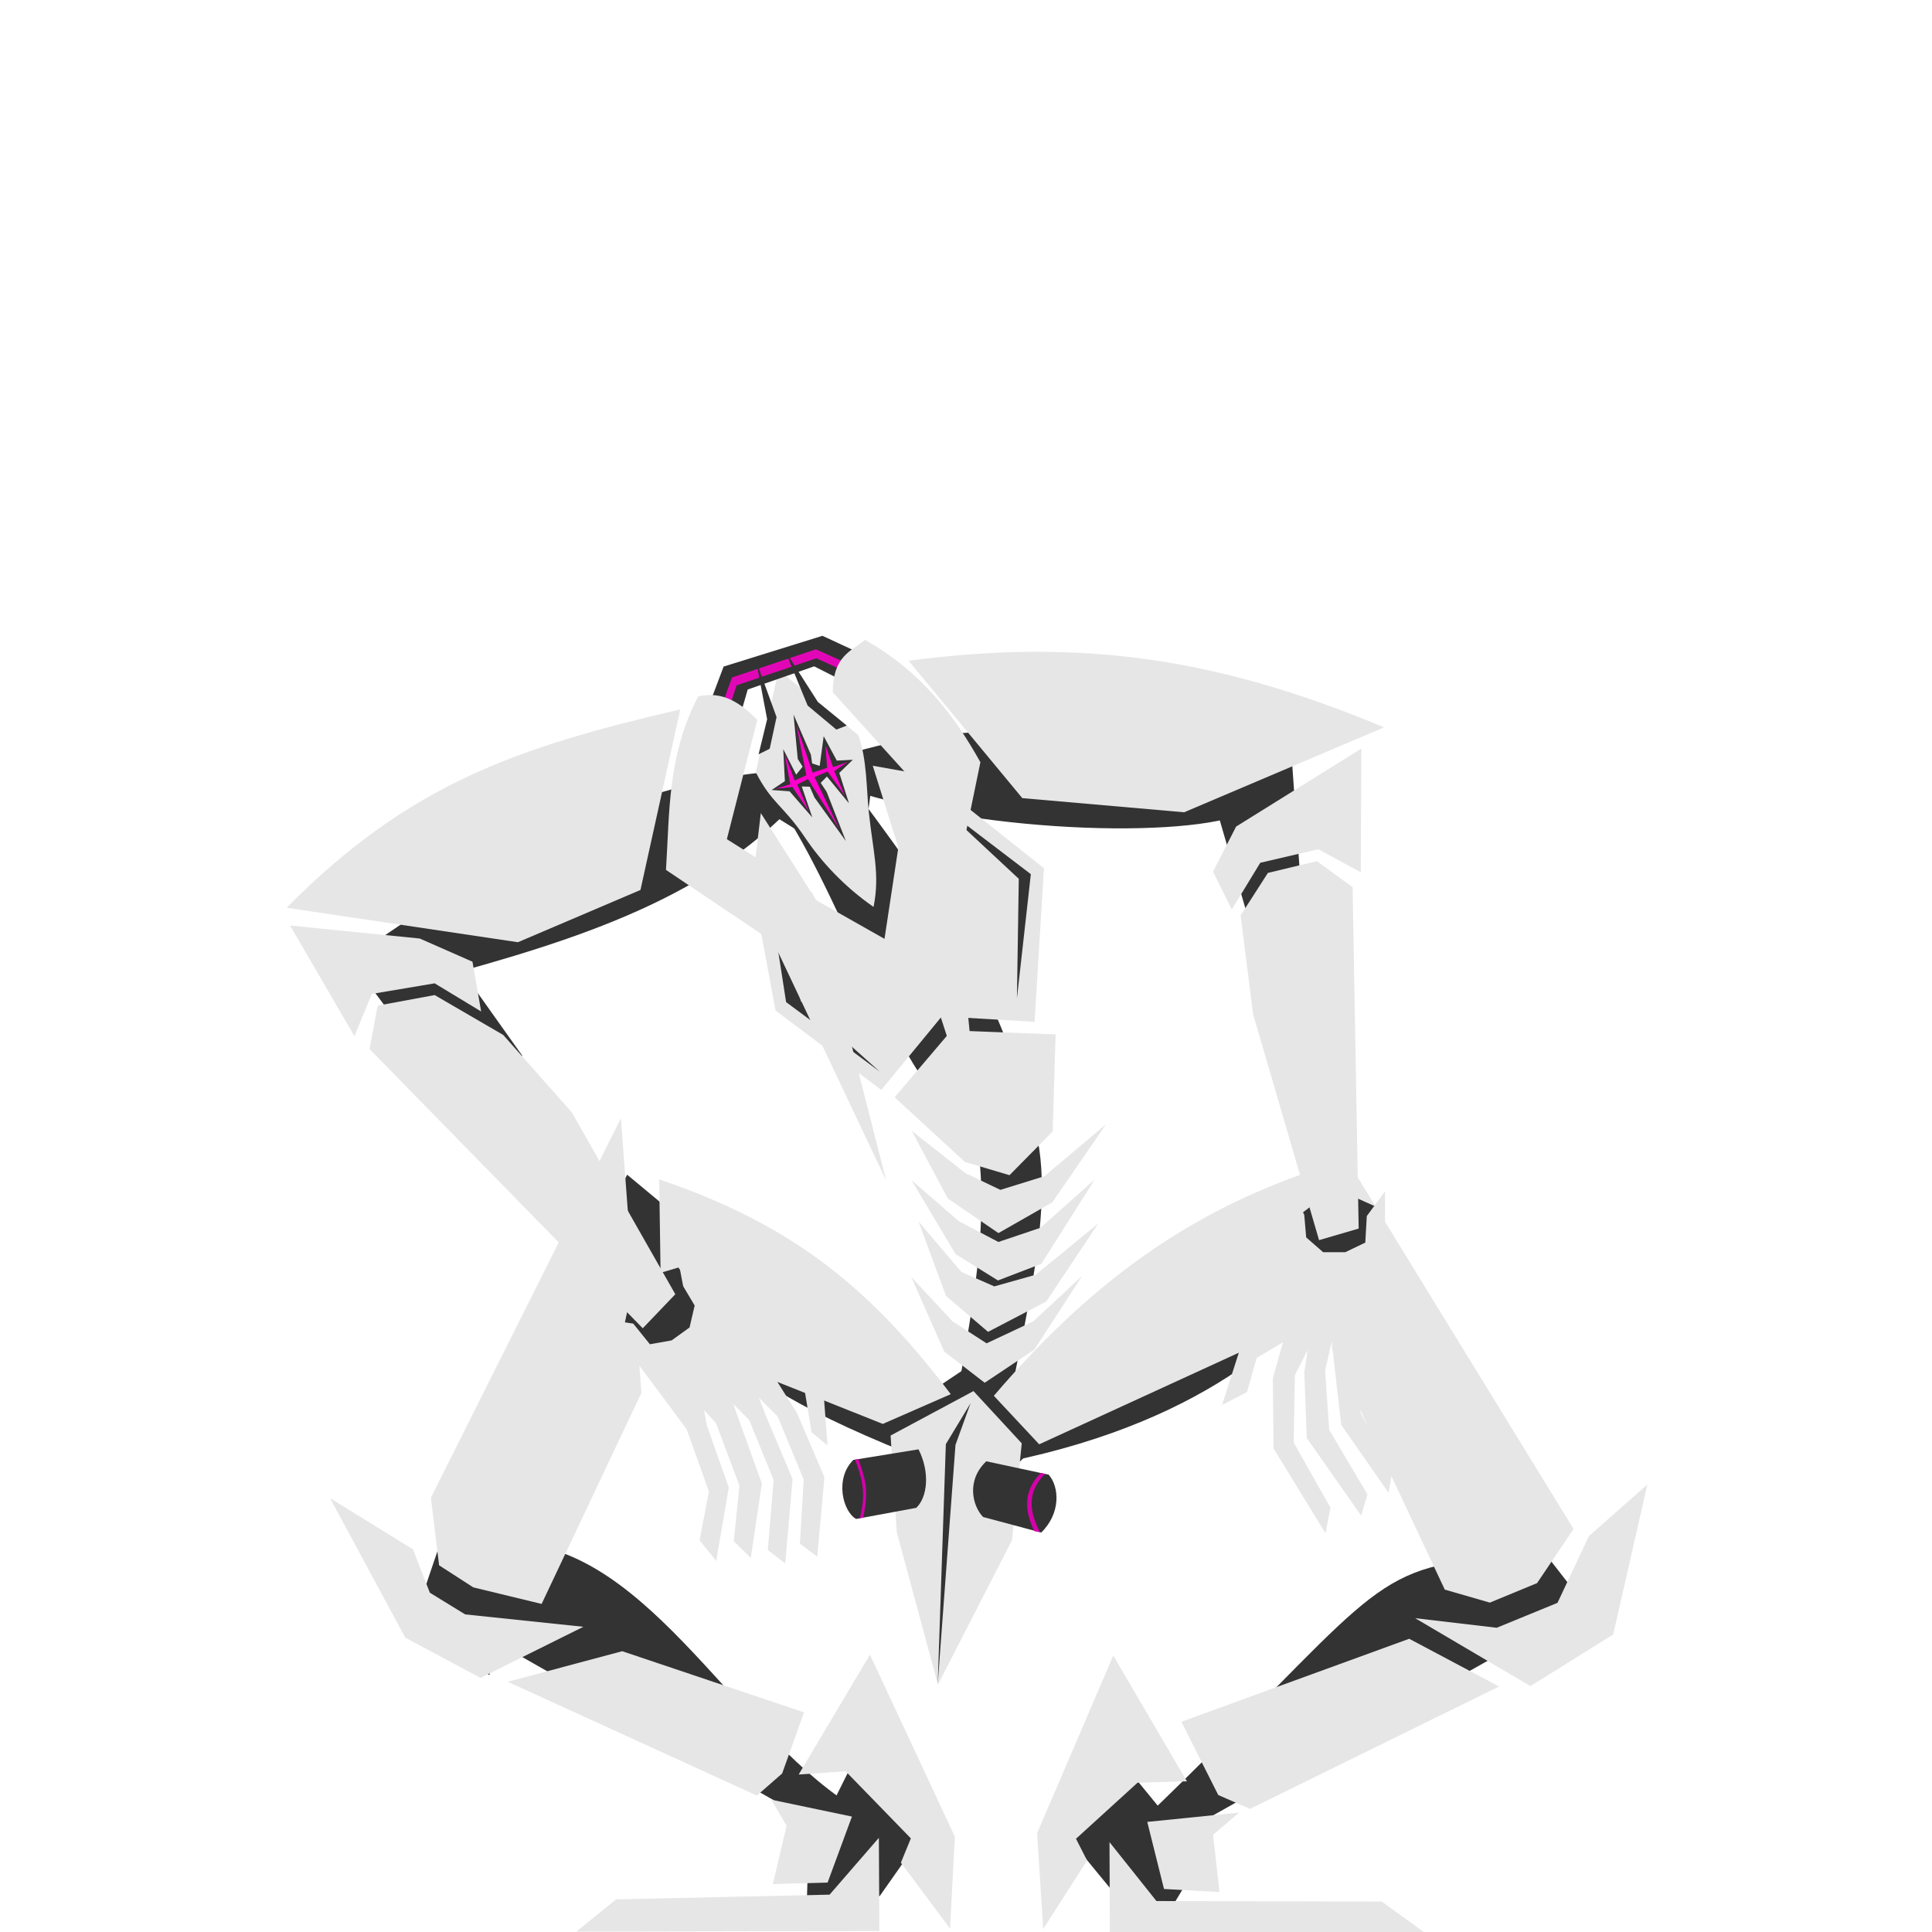
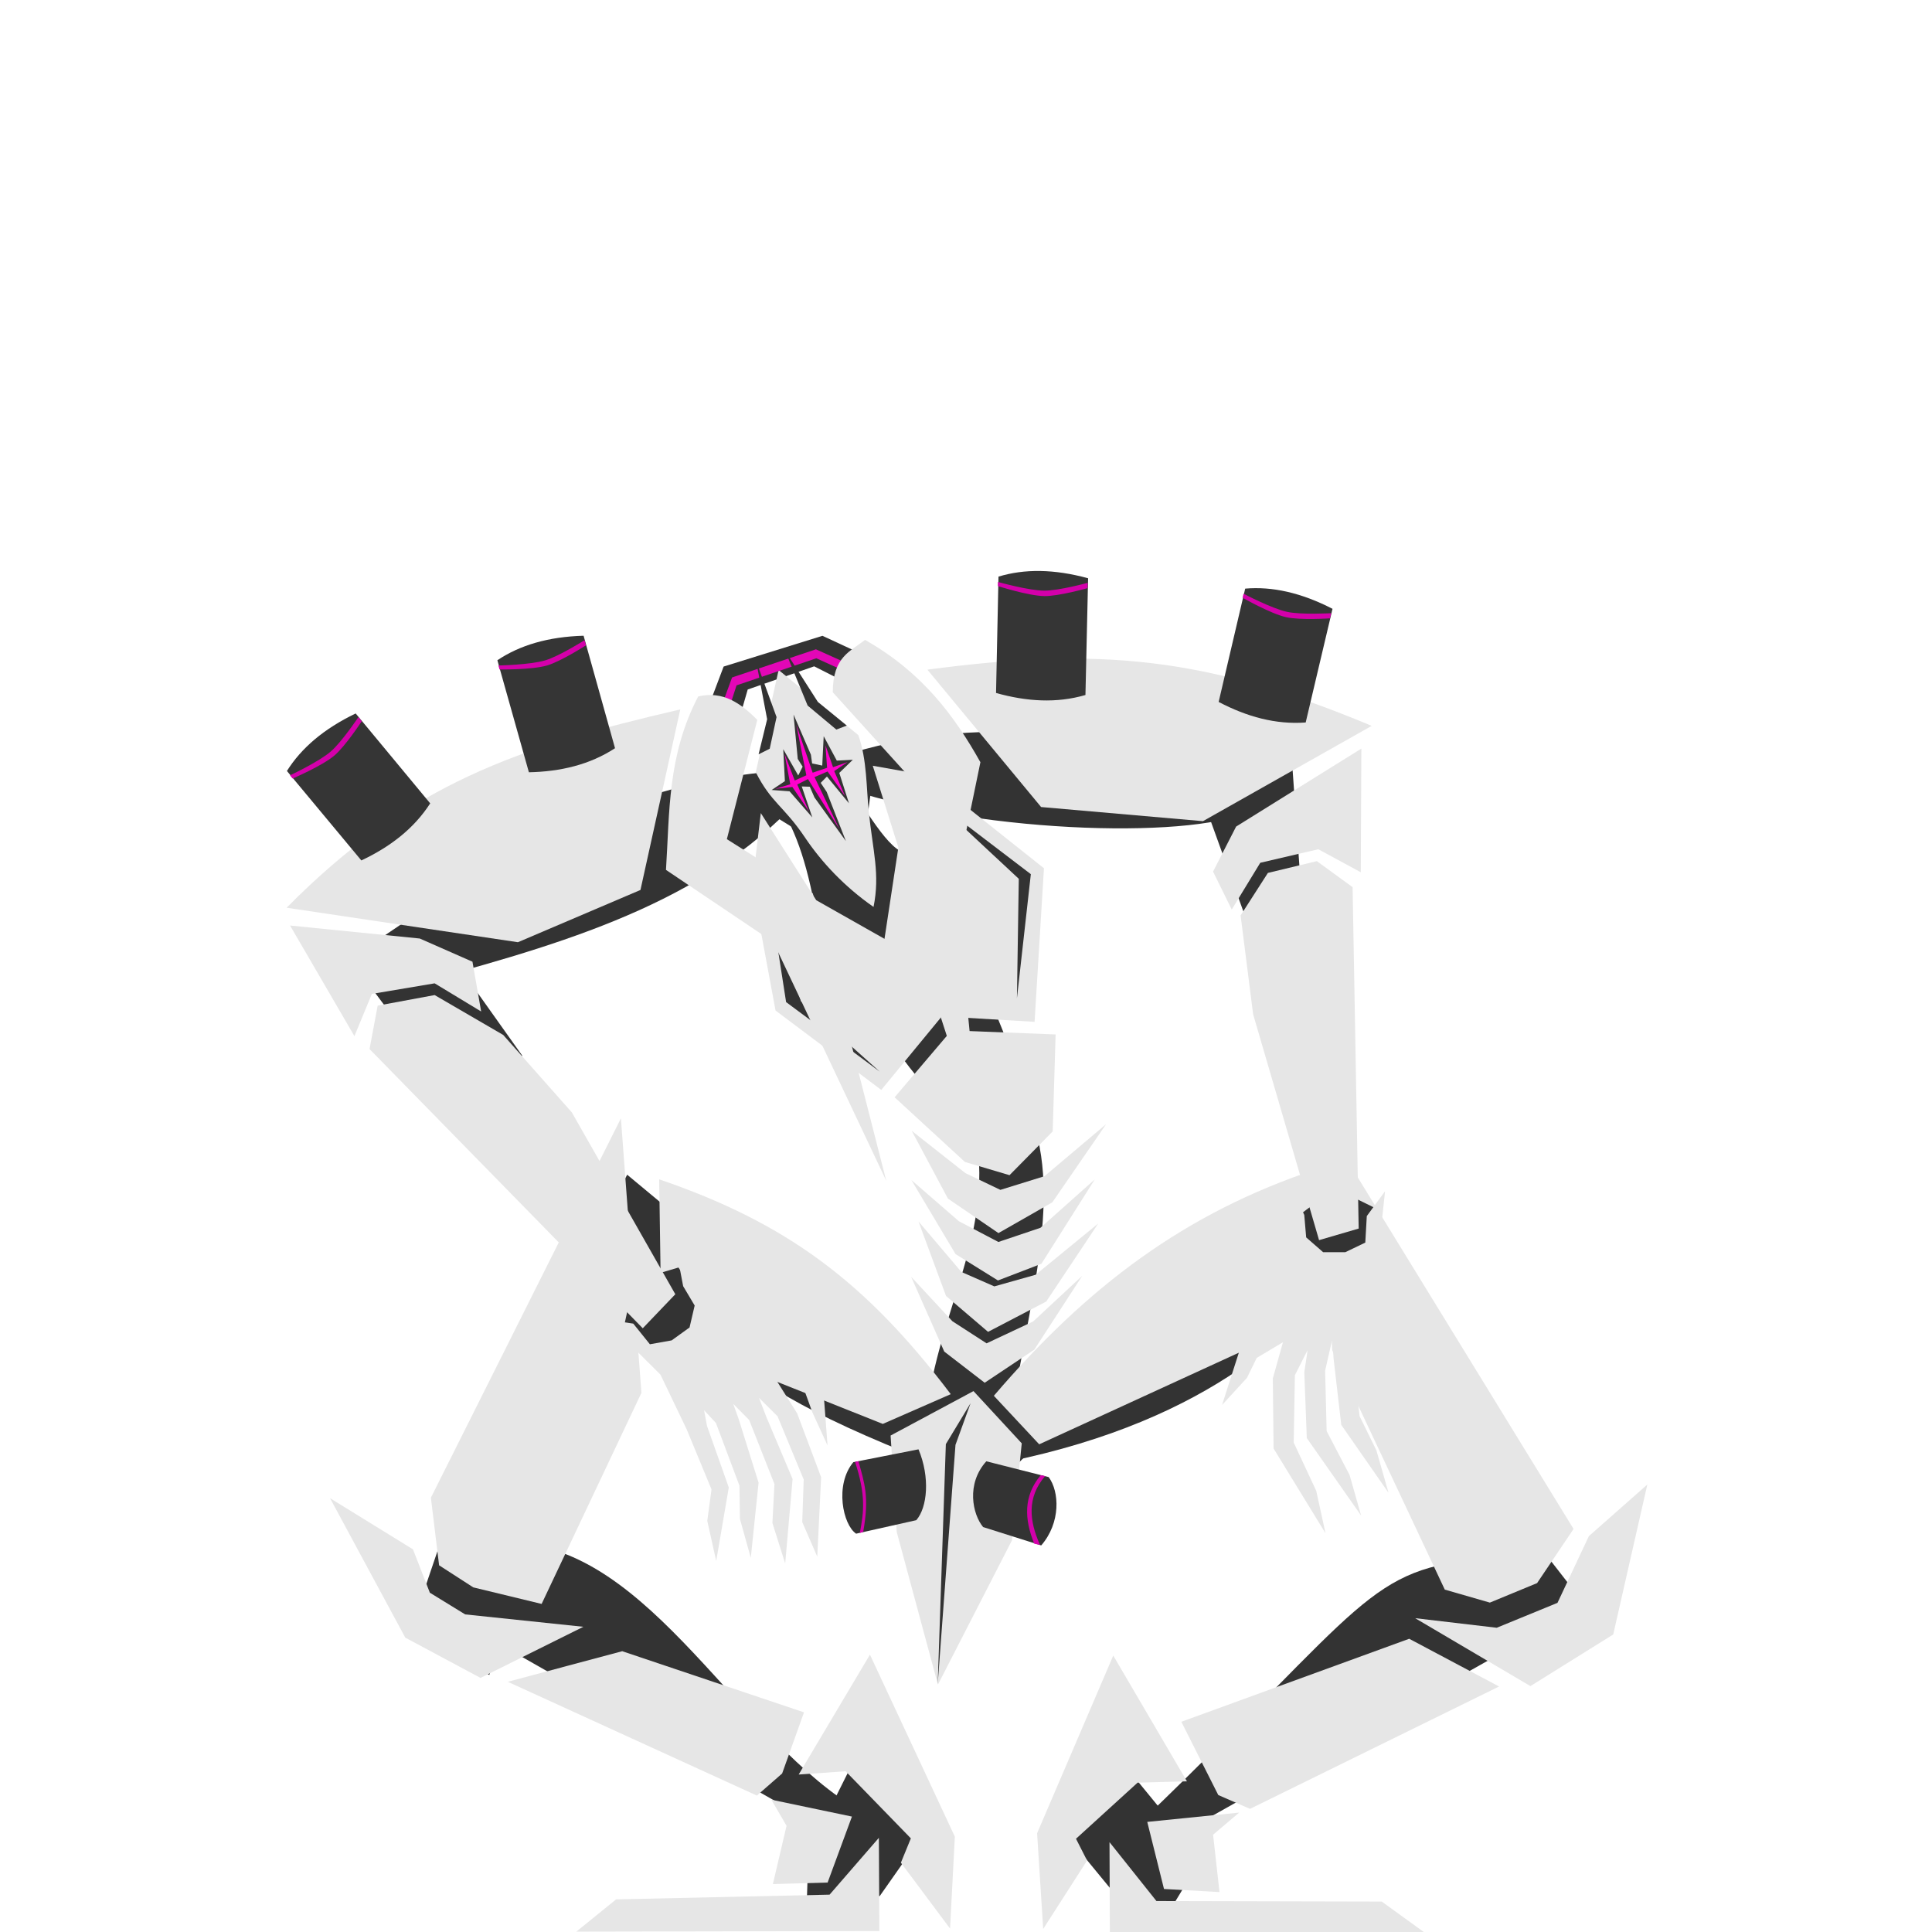
<svg xmlns="http://www.w3.org/2000/svg" width="1000mm" height="1000mm" viewBox="0 0 1000 1000" version="1.1" id="svg1">
  <defs id="defs1" />
  <g id="layer1" transform="translate(99.08821)">
    <path style="fill:#333333;stroke-width:0.752" d="m 311.026,368.335 -17.452,49.012 52.708,32.758 7.469,-56 z" id="path1" />
    <path style="fill:#333333;stroke-width:0.752" d="m 225.529,608.018 -22.921,44.584 37.602,27.549 22.575,-41.154 z" id="path1-0" />
    <path style="fill:#333333;stroke-width:0.752" d="m 587.177,615.711 -22.921,44.584 37.602,27.549 22.575,-41.154 z" id="path1-0-9" />
    <path style="fill:#333333;stroke-width:0.752" d="m 412.681,700.235 -49.186,32.911 27.874,59.975 55.325,-54.125 z" id="path1-9" />
    <path style="fill:#333333;stroke-width:0.752" d="m 401.481,529.924 -16.789,46.131 37.602,27.549 22.575,-41.154 z" id="path1-7" />
-     <path style="fill:#333333;stroke-width:0.752" d="m 300.091,410.455 c 35.098,48.03 59.289,134.722 95.996,169.275 l 33.158,-19.74 C 415.112,515.573 395.572,476.276 331.127,393.317 Z" id="path2" />
-     <path style="fill:#333333;stroke-width:0.752" d="m 524.798,398.888 27.381,94.197 21.672,-39.677 -4.197,-59.213 z" id="path1-7-3" />
+     <path style="fill:#333333;stroke-width:0.752" d="m 300.091,410.455 c 10.506,14.377 17.044,30.314 22.416,58.158 20.179,45.983 47.86,86.907 73.58,111.117 l 33.158,-19.74 C 417.963,524.532 405.138,494.24 366.87,440.491 356.657,434.796 344.125,410.05 331.127,393.317 Z" id="path2" />
+     <path style="fill:#333333;stroke-width:0.752" d="m 511.738,381.111 40.441,111.974 21.672,-39.677 -4.197,-59.213 z" id="path1-7-3" />
    <path style="fill:#333333;stroke-width:0.752" d="m 340.459,408.593 c 71.631,23.73 183.863,25.598 208.272,10.419 l 1.313,-17.381 c -72.77,-22.207 -144.062,-33.115 -214.585,-9.966 z" id="path2-8" />
    <path style="fill:#333333;stroke-width:0.752" d="m 129.063,797.802 -16.131,47.516 41.228,21.631 16.292,-44.072 z" id="path1-04" />
    <path style="fill:#333333;stroke-width:0.752" d="m 341.532,914.008 -22.19,44.486 -0.756,23.773 37.656,-0.845 23.648,-33.686 z" id="path1-7-6" />
    <path style="fill:#333333;stroke-width:0.752" d="m 155.09,848.496 184.415,104.997 7.703,-15.602 C 283.767,902.092 237.861,799.978 165.242,798.584 Z" id="path2-03" />
-     <path style="fill:#333333;stroke-width:0.752" d="m 405.151,582.217 c 11.605,55.44 -6.782,115.664 -13.658,173.59 l 26.603,2.68 c 7.884,-62.104 33.799,-136.518 15.918,-182.527 z" id="path2-0" />
+     <path style="fill:#333333;stroke-width:0.752" d="m 405.151,582.217 c 11.605,55.44 -18.143,93.268 -25.019,151.194 l 43.482,6.9 c 7.884,-62.104 28.282,-118.342 10.4,-164.351 z" id="path2-0" />
    <path style="fill:#333333;stroke-width:0.752" d="M 234.329,641.843 129.217,827.328 l 15.417,7.863 107.108,-191.545 z" id="path2-0-3" />
    <path style="fill:#333333;stroke-width:0.755" d="m 598.809,648.214 106.129,185.485 -15.566,7.863 -108.145,-191.545 z" id="path2-0-3-8" />
    <path style="fill:#333333;stroke-width:0.752" d="M 412.17,749.482 C 305.525,635.409 288.293,670.624 231.631,637.837 l -8.256,15.312 c 56.781,36.816 30.76,57.929 186.481,113.843 z" id="path2-0-9" />
    <path style="fill:#333333;stroke-width:0.752" d="m 581.1,648.852 c -62.839,30.628 -128.967,22.882 -188.885,96.567 l 8.59,15.123 C 516.823,742.118 567.788,693.595 594.66,660.022 Z" id="path2-0-9-7" />
    <path style="fill:#333333;stroke-width:0.752" d="m 451.073,947.613 31.779,38.656 25.379,-0.421 14.402,-23.812 -33.623,-41.033 z" id="path1-4" />
    <path style="fill:#333333;stroke-width:0.752" d="m 659.747,829.076 31.78,38.656 39.781,-24.233 -28.784,-37 z" id="path1-7-1" />
    <path style="fill:#333333;stroke-width:0.752" d="M 507.512,951.618 692.425,847.517 670.449,806.758 c -62.076,4.805 -62.094,23.58 -176.928,134.245 z" id="path2-3" />
    <path style="fill:#e6e6e6;stroke-width:0.752" d="M 355.808,951.258 330.307,980.667 219.802,983.118 199.216,999.812 356.07,999.51 Z" id="path3" />
    <path style="fill:#e6e6e6;stroke-width:0.752" d="m 341.872,940.258 -12.591,34.146 -28.329,0.794 7.082,-30.176 -7.869,-13.5 z" id="path4" />
    <path style="fill:#e6e6e6;stroke-width:0.752" d="m 372.371,951.535 -5.156,12.591 25.444,34.092 2.479,-47.574 -43.95,-94.203 -36.881,62.053 24.291,-1.702 z" id="path5" />
-     <path style="fill:#e6e6e6;stroke-width:0.752" d="m 317.067,886.31 -11.326,31.649 -13.068,11.429 -128.937,-58.902 59.241,-15.824 z" id="path6" />
+     <path style="fill:#e6e6e6;stroke-width:0.752" d="m 317.067,886.31 -11.326,31.649 -13.068,11.429 -128.937,-58.902 59.241,-15.824 21.872,7.357 z" id="path6" />
    <path style="fill:#e6e6e6;stroke-width:0.752" d="m 202.863,842.023 -53.241,26.462 -38.937,-20.849 -38.937,-72.169 42.911,26.462 8.741,22.453 18.277,11.226 z" id="path7" />
    <path style="fill:#e6e6e6;stroke-width:0.752" d="m 123.942,775.211 4.245,34.986 17.689,11.424 35.378,8.568 51.651,-109.241 -10.613,-142.085 z" id="path8" />
    <path style="fill:#e6e6e6;stroke-width:0.752" d="m 242.107,610.424 1.198,80.976 114.541,45.613 35.172,-15.398 C 349.023,663.489 307.968,632.909 242.107,610.424 Z" id="path9" />
    <path style="fill:#e6e6e6;stroke-width:0.752" d="m 404.787,720.028 -42.898,23.002 3.169,49.92 21.32,79.004 38.325,-74.696 5.063,-50.188 z" id="path10" />
    <path style="fill:#e6e6e6;stroke-width:0.752" d="m 438.8,747.574 -23.473,-25.114 c 48.424,-56.649 99.066,-94.749 166.907,-117.251 l 0.953,76.11 z" id="path11" />
    <path style="fill:#e6e6e6;stroke-width:0.752" d="m 586.191,580.919 4.243,117.891 58.294,123.968 23.33,6.726 24.441,-10.09 18.886,-28.027 z" id="path12" />
    <path style="fill:#e6e6e6;stroke-width:0.752" d="m 633.387,837.566 42.226,4.959 31.453,-12.894 16.242,-34.528 30.262,-26.72 -17.653,77.617 -42.871,26.72 z" id="path13" />
    <path style="fill:#e6e6e6;stroke-width:0.752" d="m 676.831,872.927 -46.516,-24.705 -117.943,42.969 19.116,37.921 16.437,7.15 z" id="path14" />
    <path style="fill:#e6e6e6;stroke-width:0.752" d="m 475.368,1000.395 -0.18,-46.908 24.295,30.488 116.61,0.266 24.059,17.421 z" id="path15" />
    <path style="fill:#e6e6e6;stroke-width:0.752" d="m 503.397,977.735 28.724,1.594 -3.322,-29.672 13.501,-11.458 -47.566,4.814 z" id="path16" />
    <path style="fill:#e6e6e6;stroke-width:0.752" d="m 463.589,963.005 -22.726,35.422 -3.151,-49.541 39.424,-91.956 38.133,65.086 -25.534,0.676 -31.892,29.042 z" id="path17" />
-     <path style="fill:#333333;stroke-width:0.752" d="m 616.597,626.17 -24.81,-11.157 -19.787,15.006 3.528,49.763 36.713,-1.563 z" id="path1-7-5" />
+     <path style="fill:#333333;stroke-width:0.752" d="m 614.473,626.17 -22.685,-11.157 -19.787,15.006 3.528,49.763 36.713,-1.563 z" id="path1-7-5" />
    <path style="fill:#333333;stroke-width:0.752" d="m 553.713,440.188 34.647,210.791 16.873,-3.734 -36.894,-216.761 z" id="path2-4" />
    <path style="fill:#333333;stroke-width:0.752" d="M 171.36,546.579 118.232,471.853 81.991,496.389 114.648,540.122 Z" id="path1-7-5-9" />
    <path style="fill:#333333;stroke-width:0.752" d="m 304.078,399.056 c -106.182,8.041 -175.763,69.898 -190.439,93.479 l 9.292,14.695 c 76.981,-20.658 148.132,-43.07 195.217,-97.666 z" id="path2-4-5" />
    <path style="fill:#333333;stroke-width:0.752" d="m 252.077,656.066 -23.055,6.824 -5.523,25.525 40.452,41.265 21.79,-23.829 z" id="path1-7-5-9-7" />
    <path style="fill:#333333;stroke-width:0.752" d="M 106.455,525.597 239.644,691.703 252.495,680.056 114.433,509.875 Z" id="path2-4-5-5" />
    <path style="fill:#e6e6e6;stroke-width:0.752" d="m 410.584,715.709 -20.929,-16.139 -17.127,-38.684 21.343,22.982 17.692,11.438 24.092,-11.311 25.415,-23.626 -24.795,38.19 z" id="path18" />
    <path style="fill:#e6e6e6;stroke-width:0.769" d="m 417.709,638.245 -26.142,-17.844 -18.741,-35.08 27.792,21.899 18.09,8.656 22.831,-7.083 31.895,-26.925 -27.839,40.457 z" id="path18-0" />
    <path style="fill:#e6e6e6;stroke-width:0.752" d="m 423.431,608.272 -23.08,-6.855 -36.387,-33.46 29.434,-34.628 53.897,2.095 -1.514,50.196 z" id="path28" />
    <path style="fill:#e6e6e6;stroke-width:0.752" d="m 412.328,689.362 -21.753,-18.58 -14.258,-38.568 22.213,26.149 17.043,7.466 21.379,-6.013 32.392,-26.52 -26.898,40.363 z" id="path18-8" />
+     <path style="fill:#333333;fill-opacity:1;stroke-width:1" d="m 266.121,369.723 16.477,5.643 5.332,-18.479 34.394,-11.993 17.38,8.803 8.803,-14.446 -21.894,-10.157 -51.152,15.915 z" id="path42" />
    <path style="fill:#e6e6e6;stroke-width:0.752" d="m 303.922,346.793 41.243,33.684 c 4.538,12.598 4.169,27.705 5.409,39.567 2.156,20.615 5.908,32.424 2.479,49.381 -15.009,-10.433 -26.864,-23.126 -35.394,-35.811 -11.215,-16.676 -17.389,-17.814 -25.557,-33.9 z" id="path27" />
-     <path style="fill:#333333;fill-opacity:1;stroke-width:1" d="m 266.121,369.723 16.477,5.643 5.332,-18.479 34.394,-11.993 17.38,8.803 8.803,-14.446 -21.894,-10.157 -51.152,15.915 z" id="path42" />
    <path style="fill:#e6e6e6;stroke-width:0.752" d="m 417.45,662.762 -21.933,-13.636 -22.868,-38.339 24.553,21.306 20.475,10.751 21.774,-7.34 28.114,-25.046 -27.618,43.67 z" id="path18-8-2" />
    <path style="fill:#e207b6;fill-opacity:1;stroke-width:1" d="m 274.531,365.118 5.3,-14.463 43.39,-14.574 17.665,7.949 -2.098,3.643 -15.347,-6.956 -41.292,14.022 -3.864,11.924 z" id="path43" />
    <path style="fill:#e6e6e6;stroke-width:0.752" d="m 294.707,420.848 -4.415,37.312 12.04,64.887 54.726,41.089 31.334,-38.066 48.015,2.82 4.853,-79.485 -60.461,-48.048 -28.146,-5.012 13.245,42.324 -7.174,47.274 -35.32,-19.986 z" id="path29" />
    <path style="fill:#333333;fill-opacity:1;stroke-width:1" d="m 427.273,516.765 0.96,-61.897 -42.224,-39.345 48.462,36.946 z" id="path45" />
    <path style="fill:#333333;fill-opacity:1;stroke-width:1" d="m 356.26,554.671 -48.462,-35.986 -10.076,-64.776 17.753,64.296 z" id="path46" />
    <path style="fill:#e6e6e6;stroke-width:0.752" d="m 292.889,372.625 -15.756,61.729 44.489,28.059 38.001,148.71 -58.391,-123.458 -55.611,-37.411 c 1.91,-29.737 0.741,-59.312 16.683,-89.787 12.883,-3.003 22.106,3.602 30.586,12.159 z" id="path19" />
    <path style="fill:#e6e6e6;stroke-width:0.752" d="m 408.368,394.526 -13.035,63.268 12.891,131.603 -43.688,-134.862 11.911,-47.033 -44.489,-49.179 c 0.003,-18.569 9.314,-21.182 16.683,-27.123 29.541,16.731 46.275,39.283 59.726,63.327 z" id="path20" />
    <path style="fill:#e6e6e6;stroke-width:0.752" d="M 253.027,367.187 232.413,460.646 168.981,487.694 49.274,469.841 C 112.766,405.603 169.066,386.662 253.027,367.187 Z" id="path21" />
-     <path style="fill:#e6e6e6;stroke-width:0.752" d="m 371.194,342.009 58.854,71.101 83.773,7.319 103.467,-43.952 C 531.366,340.552 460.104,330.215 371.194,342.009 Z" id="path22" />
+     <path style="fill:#e6e6e6;stroke-width:0.752" d="m 380.929,346.614 58.854,71.101 83.773,7.319 87.342,-49.327 C 524.976,339.782 469.84,334.82 380.929,346.614 Z" id="path22" />
    <path style="fill:#e6e6e6;stroke-width:0.752" d="m 149.955,523.548 -24.071,-14.574 -32.496,5.465 -9.027,21.861 -33.313,-57.248 67.141,6.728 27.273,12.005 z" id="path23" />
    <path style="fill:#e6e6e6;stroke-width:0.752" d="m 538.466,470.775 14.758,-24.205 30.052,-7 21.973,11.911 0.303,-64.009 -64.829,40.36 -11.938,23.307 z" id="path23-7" />
    <path style="fill:#e6e6e6;stroke-width:0.752" d="m 125.884,515.047 -29.487,5.465 -4.212,22.468 141.417,144.527 16.85,-17.61 -53.558,-94.124 -35.505,-40.079 z" id="path24" />
    <path style="fill:#e6e6e6;stroke-width:0.752" d="m 601.011,459.196 3.151,176.706 -20.503,5.991 -34.136,-116.95 -6.478,-51.122 14.127,-22.001 25.338,-6.094 z" id="path25" />
-     <path style="fill:#e6e6e6;stroke-width:0.752" d="m 228.685,685.096 8.609,10.692 11.257,-2.005 9.271,-6.682 2.649,-11.36 -5.96,-10.023 -3.311,-17.374 39.564,50.945 36.08,17.042 2.408,31.854 -8.293,-6.877 -3.446,-20.992 -15.792,-7.542 11.814,18.804 14.087,33.044 -3.692,41.094 -8.978,-6.715 1.958,-33.216 -13.532,-32.711 -9.6,-9.544 3.698,9.655 13.678,32.36 -3.827,43.708 -9.012,-6.968 3.031,-36.271 -12.664,-31.038 -8.237,-8.323 2.856,8.01 11.95,33.191 -5.735,38.484 -8.81,-8.571 2.945,-28.776 -12.181,-32.468 -6.129,-6.603 1.485,8.05 11.306,31.94 -6.512,38.054 -8.62,-10.777 4.869,-25.17 -11.561,-32.25 -42.185,-56.782 z" id="path26" />
-     <path style="fill:#e6e6e6;stroke-width:0.753" d="m 608.36,629.437 -0.775,13.727 -10.347,4.972 -11.459,0.01 -8.792,-7.67 -0.994,-11.631 -7.445,-16.046 -2.508,64.554 -22.841,19.449 -9.75,30.422 12.891,-6.705 5.045,-17.665 13.595,-8.128 -5.259,18.774 0.391,36.235 26.882,43.885 2.555,-13.245 -19.017,-33.708 0.611,-34.884 6.593,-12.982 -1.719,11.501 1.287,34.029 28.122,40.12 3.278,-10.94 -19.804,-33.434 -2.105,-30.629 3.634,-15.928 0.801,10.188 3.914,33.797 24.462,35.149 2.177,-12.123 -16.52,-28.902 -4.092,-30.979 3.477,-13.331 1.942,9.417 3.708,32.404 24.845,34.343 0.735,-13.803 -15.983,-24.847 -2.134,-31.259 0.048,-76.991 z" id="path26-80" />
-     <path style="fill:#333333;stroke-width:0.901" d="m 300.315,408.89 6.853,-4.577 -0.847,-16.535 6.691,13.164 3.337,-4.122 -2.526,-4.003 -2.176,-22.953 8.986,20.754 0.629,4.542 3.918,1.275 2.074,-15.38 6.793,12.645 8.288,-0.448 -7.013,6.803 5.014,15.734 -11.405,-13.859 -3.221,3.282 3.08,4.643 9.957,25.501 -16.26,-22.581 -2.422,-5.574 -4.166,-0.129 5.459,16.019 -11.765,-13.51 z" id="path30-5" />
+     <path style="fill:#e6e6e6;stroke-width:0.752" d="m 228.685,685.096 8.609,10.692 11.257,-2.005 9.271,-6.682 2.649,-11.36 -5.96,-10.023 -3.311,-17.374 24.905,40.359 14.659,10.586 36.08,17.042 2.408,31.854 -7.893,-17.257 -3.845,-10.611 -15.792,-7.542 11.814,18.804 12.39,33.044 -1.995,41.094 -7.78,-17.894 0.76,-22.037 -13.532,-32.711 -9.6,-9.544 3.698,9.655 13.678,32.36 -3.827,43.708 -6.617,-20.942 1.059,-20.176 -13.088,-33.16 -8.237,-8.323 2.856,8.01 10.253,32.767 -4.038,38.909 -5.616,-20.15 -0.249,-17.198 -12.181,-32.468 -6.129,-6.603 1.485,8.05 11.306,31.94 -6.512,38.054 -4.627,-20.758 2.197,-16.289 -12.882,-31.15 -13.54,-28.25 -28.644,-28.532 z" id="path26" />
+     <path style="fill:#e6e6e6;stroke-width:0.753" d="m 608.36,629.437 -0.775,13.727 -10.347,4.972 -11.459,0.01 -8.792,-7.67 -0.994,-11.631 -7.445,-16.046 1.922,39.797 -4.43,24.757 -22.841,19.449 -9.75,30.422 12.891,-14.053 5.045,-10.316 13.595,-8.128 -5.259,18.774 0.391,36.235 26.882,43.885 -4.794,-21.954 -11.668,-24.998 0.611,-34.884 6.593,-12.982 -1.719,11.501 1.287,34.029 28.122,40.12 -5.976,-21.011 -11.866,-22.706 -0.789,-31.287 3.634,-15.928 0.801,10.188 3.914,33.797 24.462,35.149 -6.26,-21.922 -8.74,-17.788 -3.434,-32.295 3.477,-13.331 1.942,9.417 3.708,32.404 24.845,34.343 -6.887,-22.512 -8.361,-16.137 -2.134,-31.259 -3.919,-40.026 3.967,-36.965 z" id="path26-80" />
+     <path style="fill:#333333;stroke-width:0.901" d="m 300.315,408.89 6.853,-4.577 -0.847,-16.535 7.751,13.606 2.277,-4.564 -2.526,-4.003 -2.176,-22.953 8.986,20.754 0.629,4.542 5.243,1.098 0.749,-15.203 6.793,12.645 8.288,-0.448 -7.013,6.803 5.014,15.734 -11.405,-13.859 -3.221,3.282 3.08,4.643 9.957,25.501 -16.26,-22.581 -2.422,-5.574 -4.166,-0.129 5.459,16.019 -11.765,-13.51 z" id="path30-5" />
    <path style="fill:#ff00cc;stroke-width:0.769" d="m 302.211,408.297 7.742,-2.335 -2.94,-15.661 5.256,13.696 6.008,-2.709 -5.175,-26.094 8.443,24.747 7.462,-2.528 -0.822,-11.596 3.891,11.273 7.521,-2.629 -6.901,4.639 5.601,12.909 -9.036,-12.698 -6.753,2.91 12.812,26.808 -16.202,-25.779 -5.542,2.8 6.026,13.91 -8.567,-12.641 z" id="path30" />
-     <path style="fill:#333333;stroke-width:0.979" d="m 411.426,756.364 32.269,6.919 c 5.552,6.278 6.398,19.97 -3.856,29.96 l -30.072,-8.049 c -5.473,-5.599 -8.878,-18.922 1.659,-28.831 z" id="path35" />
-     <path style="fill:#333333;stroke-width:1" d="m 376.329,750.174 -33.732,5.478 c -9.781,9.674 -5.415,26.772 1.442,30.561 l 31.137,-5.766 c 5.761,-5.424 7.209,-18.341 1.153,-30.272 z" id="path36" />
-     <path style="fill:#d400aa;stroke-width:1;fill-opacity:1" d="m 343.488,755.513 c 5.66,14.304 4.538,21.355 2.484,30.357 l 1.725,-0.397 c 3.272,-14.971 0.675,-20.863 -2.469,-30.24 z" id="path37" />
-     <path style="fill:#d400aa;stroke-width:1;fill-opacity:1" d="m 441.852,762.85 c -9.527,9.42 -8.197,19.651 -2.628,30.198 l -2.977,-0.558 c -5.185,-10.719 -5.677,-20.917 3.361,-30.057 z" id="path38" />
+     <path style="fill:#333333;stroke-width:1.064" d="m 411.426,756.364 32.269,8.17 c 5.552,7.413 6.398,23.579 -3.856,35.375 l -30.072,-9.504 c -5.473,-6.611 -8.878,-22.342 1.659,-34.042 z" id="path35" />
+     <path style="fill:#333333;stroke-width:1.101" d="m 376.329,750.174 -33.732,6.636 c -9.781,11.719 -5.415,32.432 1.442,37.02 l 31.137,-6.985 c 5.761,-6.571 7.209,-22.219 1.153,-36.671 z" id="path36" />
+     <path style="fill:#d400aa;fill-opacity:1;stroke-width:1.101" d="m 343.488,756.642 c 5.66,17.327 4.538,25.869 2.484,36.774 l 1.725,-0.481 c 3.272,-18.135 0.675,-25.273 -2.469,-36.632 z" id="path37" />
+     <path style="fill:#d400aa;fill-opacity:1;stroke-width:1.087" d="m 441.852,764.022 c -9.527,11.123 -8.197,23.202 -2.628,35.656 l -2.977,-0.659 c -5.185,-12.657 -5.677,-24.698 3.361,-35.489 z" id="path38" />
    <path style="fill:#333333;stroke-width:1" d="m 390.481,747.471 12.805,-21.189 -7.817,21.573 -9.197,123.737 z" id="path39" />
    <path style="fill:#333333;fill-opacity:1;stroke-width:1" d="m 299.312,387.549 3.543,-16.388 -10.63,-29.232 5.758,30.34 -4.429,18.159 z" id="path40" />
    <path style="fill:#333333;fill-opacity:1;stroke-width:1" d="m 339.217,375.564 -14.979,-12.24 -16.959,-26.505 11.667,28.388 14.843,12.412 z" id="path41" />
+     <path style="fill:#333333;fill-opacity:0.987;stroke-width:1" d="m 49.42,399.06 38.527,46.304 c 14.882,-7.024 27.207,-16.451 35.635,-29.54 L 85.006,369.288 c -16.443,7.905 -28.143,17.901 -35.586,29.771 z" id="path47" />
+     <path style="fill:#d400aa;fill-opacity:1;stroke-width:1" d="m 51.018,401.322 c 0,0 14.9,-7.004 21.06,-12.313 5.772,-4.974 14.325,-17.812 14.325,-17.812 l 1.75,2.111 c 0,0 -8.44,12.919 -14.191,17.78 -6.321,5.343 -21.583,11.875 -21.583,11.875 z" id="path48" />
+     <path style="fill:#333333;fill-opacity:0.987;stroke-width:1" d="m 158.351,341.743 16.317,57.984 c 16.453,-0.351 31.549,-3.938 44.579,-12.457 l -16.268,-58.215 c -18.238,0.519 -32.994,4.88 -44.629,12.688 z" id="path47-9" />
+     <path style="fill:#d400aa;fill-opacity:1;stroke-width:1" d="m 158.889,344.459 c 0,0 16.461,-0.326 24.249,-2.663 7.297,-2.19 20.339,-10.429 20.339,-10.429 l 0.738,2.641 c 0,0 -12.972,8.359 -20.204,10.455 -7.949,2.304 -24.549,2.05 -24.549,2.05 z" id="path48-0" />
+     <path style="fill:#333333;fill-opacity:0.987;stroke-width:1" d="m 417.724,298.457 -1.262,60.223 c 15.843,4.452 31.33,5.413 46.275,1.054 l 1.377,-60.429 c -17.599,-4.81 -32.987,-4.932 -46.389,-0.848 z" id="path47-9-9" />
+     <path style="fill:#d400aa;fill-opacity:1;stroke-width:1" d="m 417.448,301.213 c 0,0 15.843,4.479 23.975,4.508 7.619,0.028 22.494,-4.059 22.494,-4.059 l -0.062,2.742 c 0,0 -14.843,4.223 -22.372,4.124 -8.276,-0.109 -24.083,-5.182 -24.083,-5.182 z" id="path48-0-7" />
+     <path style="fill:#333333;fill-opacity:0.987;stroke-width:1" d="M 545.416,304.669 531.684,363.319 c 14.574,7.643 29.525,11.797 45.049,10.634 l 13.886,-58.828 c -16.218,-8.358 -31.245,-11.67 -45.204,-10.456 z" id="path47-9-9-8" />
+     <path style="fill:#d400aa;fill-opacity:1;stroke-width:1" d="m 544.574,307.307 c 0,0 14.569,7.669 22.518,9.385 7.447,1.608 22.847,0.697 22.847,0.697 l -0.63,2.669 c 0,0 -15.396,1.051 -22.741,-0.609 -8.073,-1.824 -22.483,-10.067 -22.483,-10.067 z" id="path48-0-7-6" />
  </g>
</svg>
